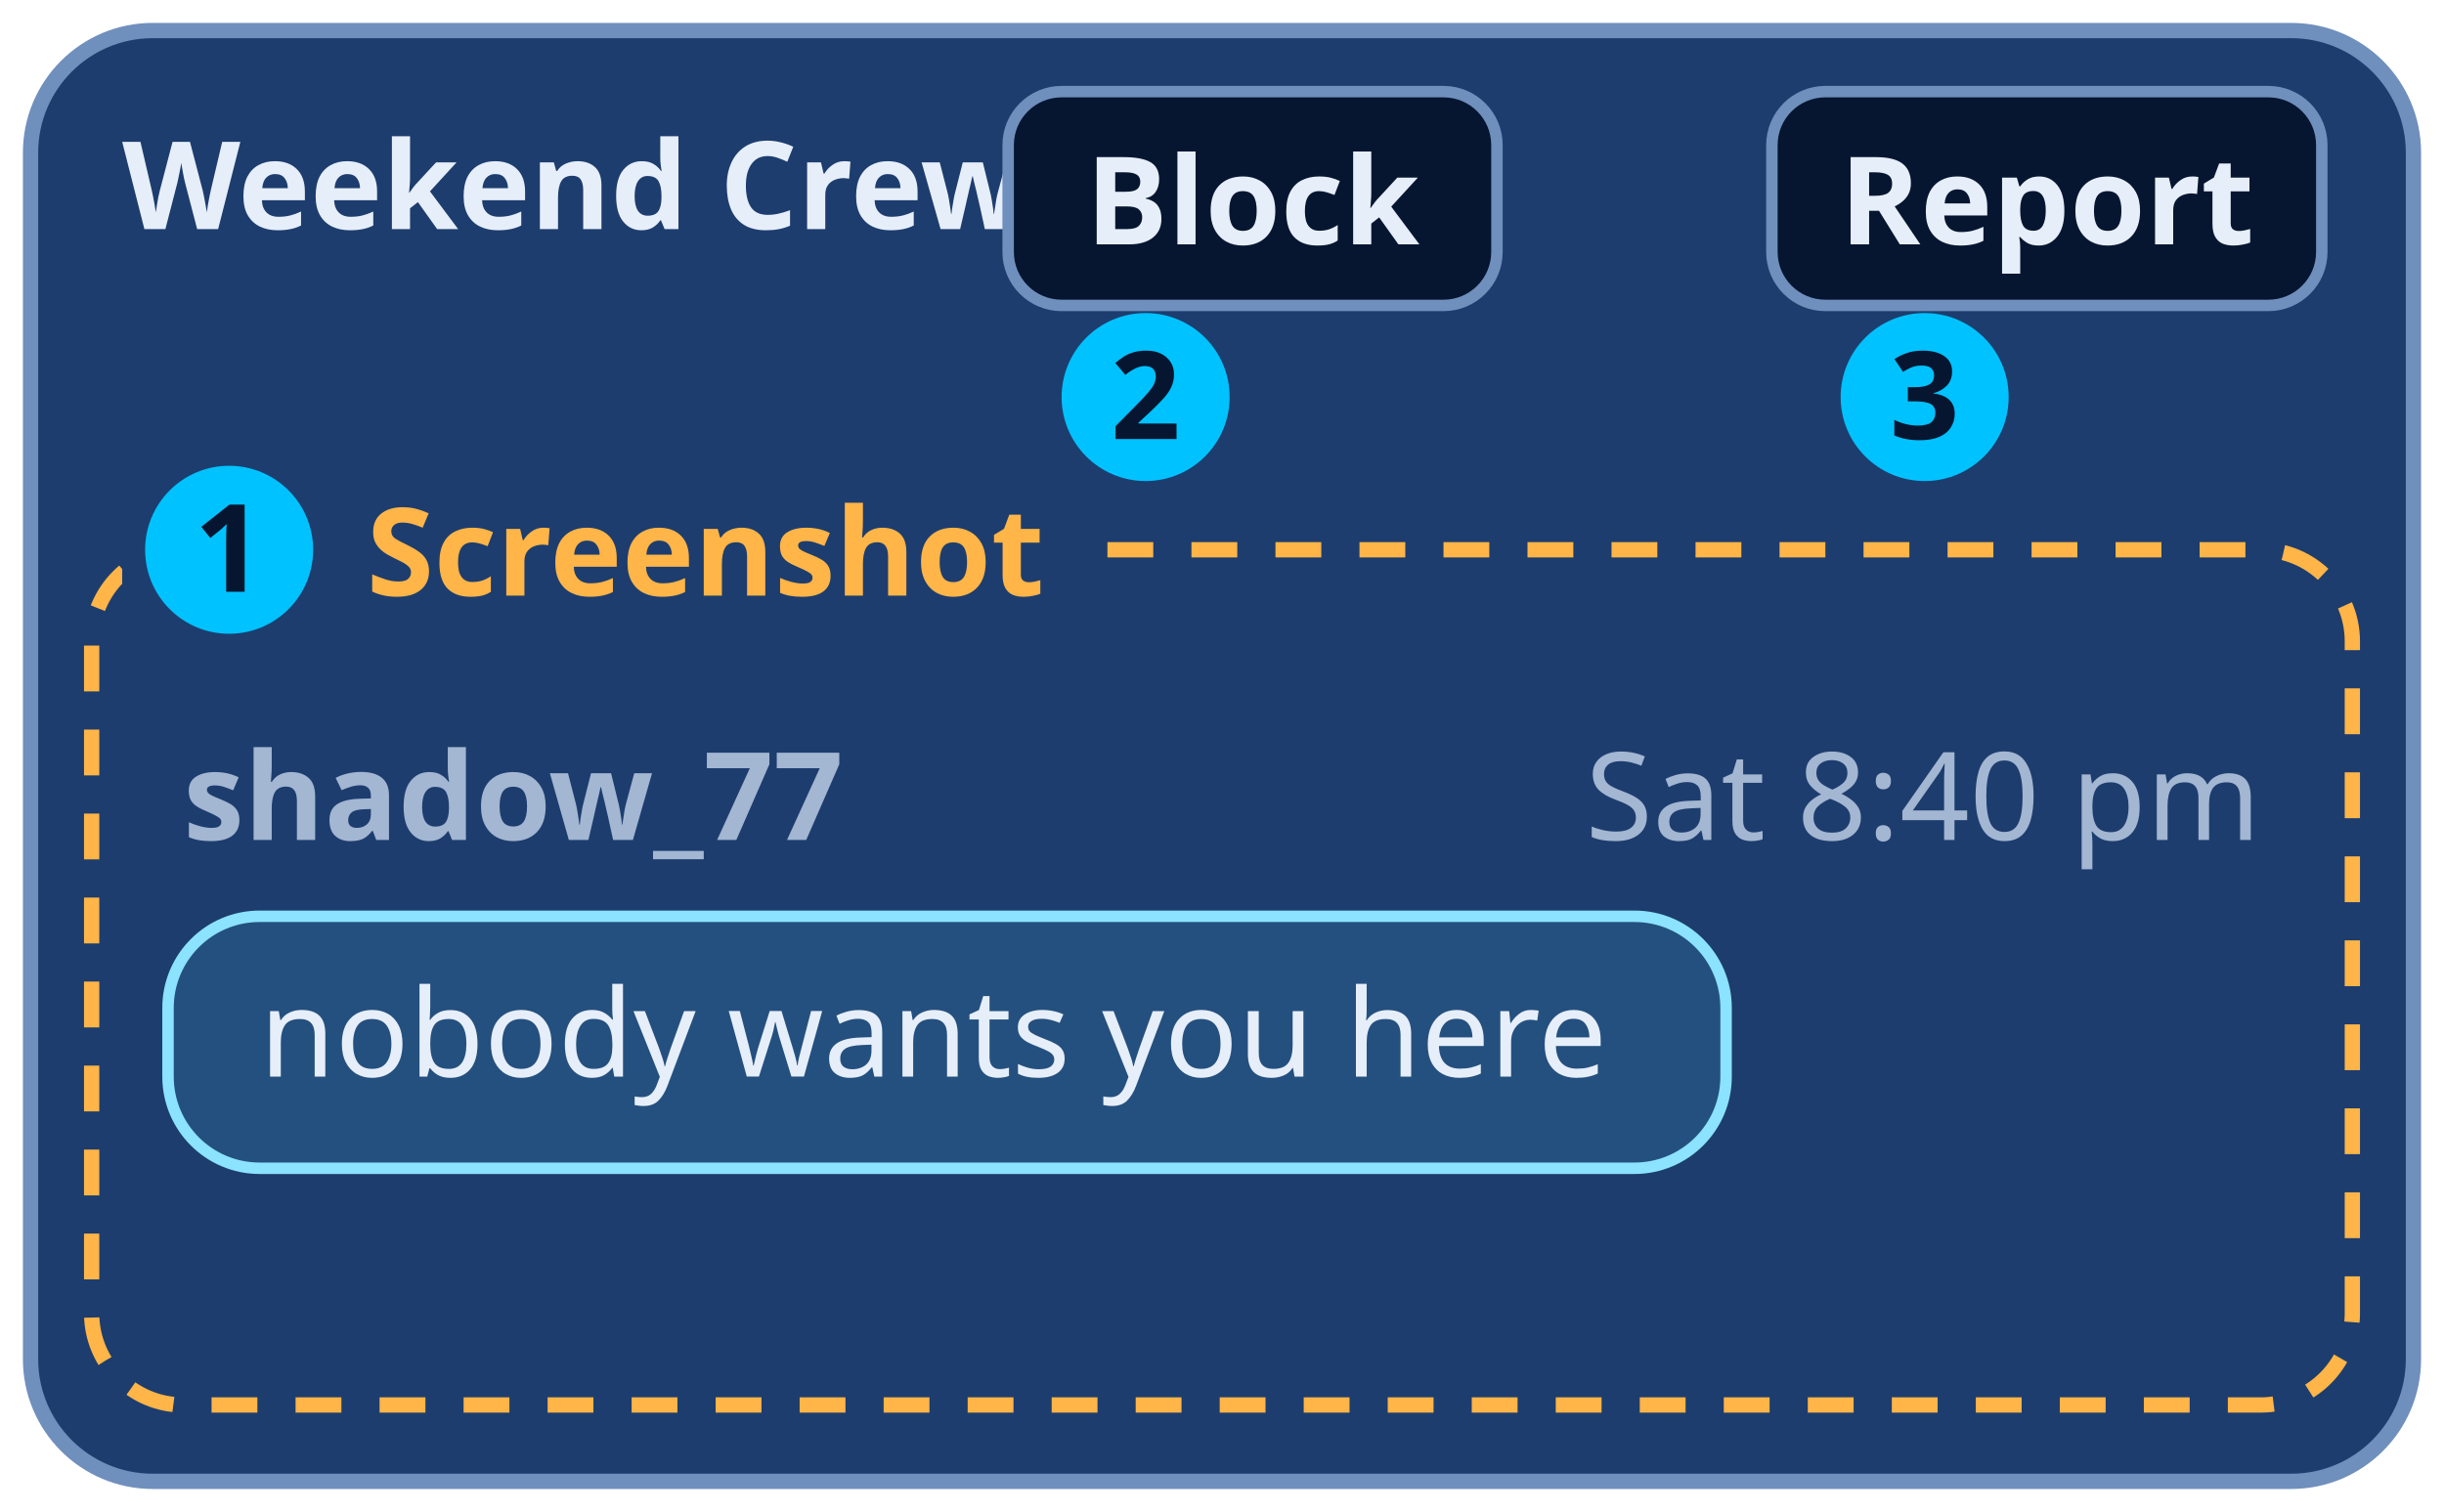
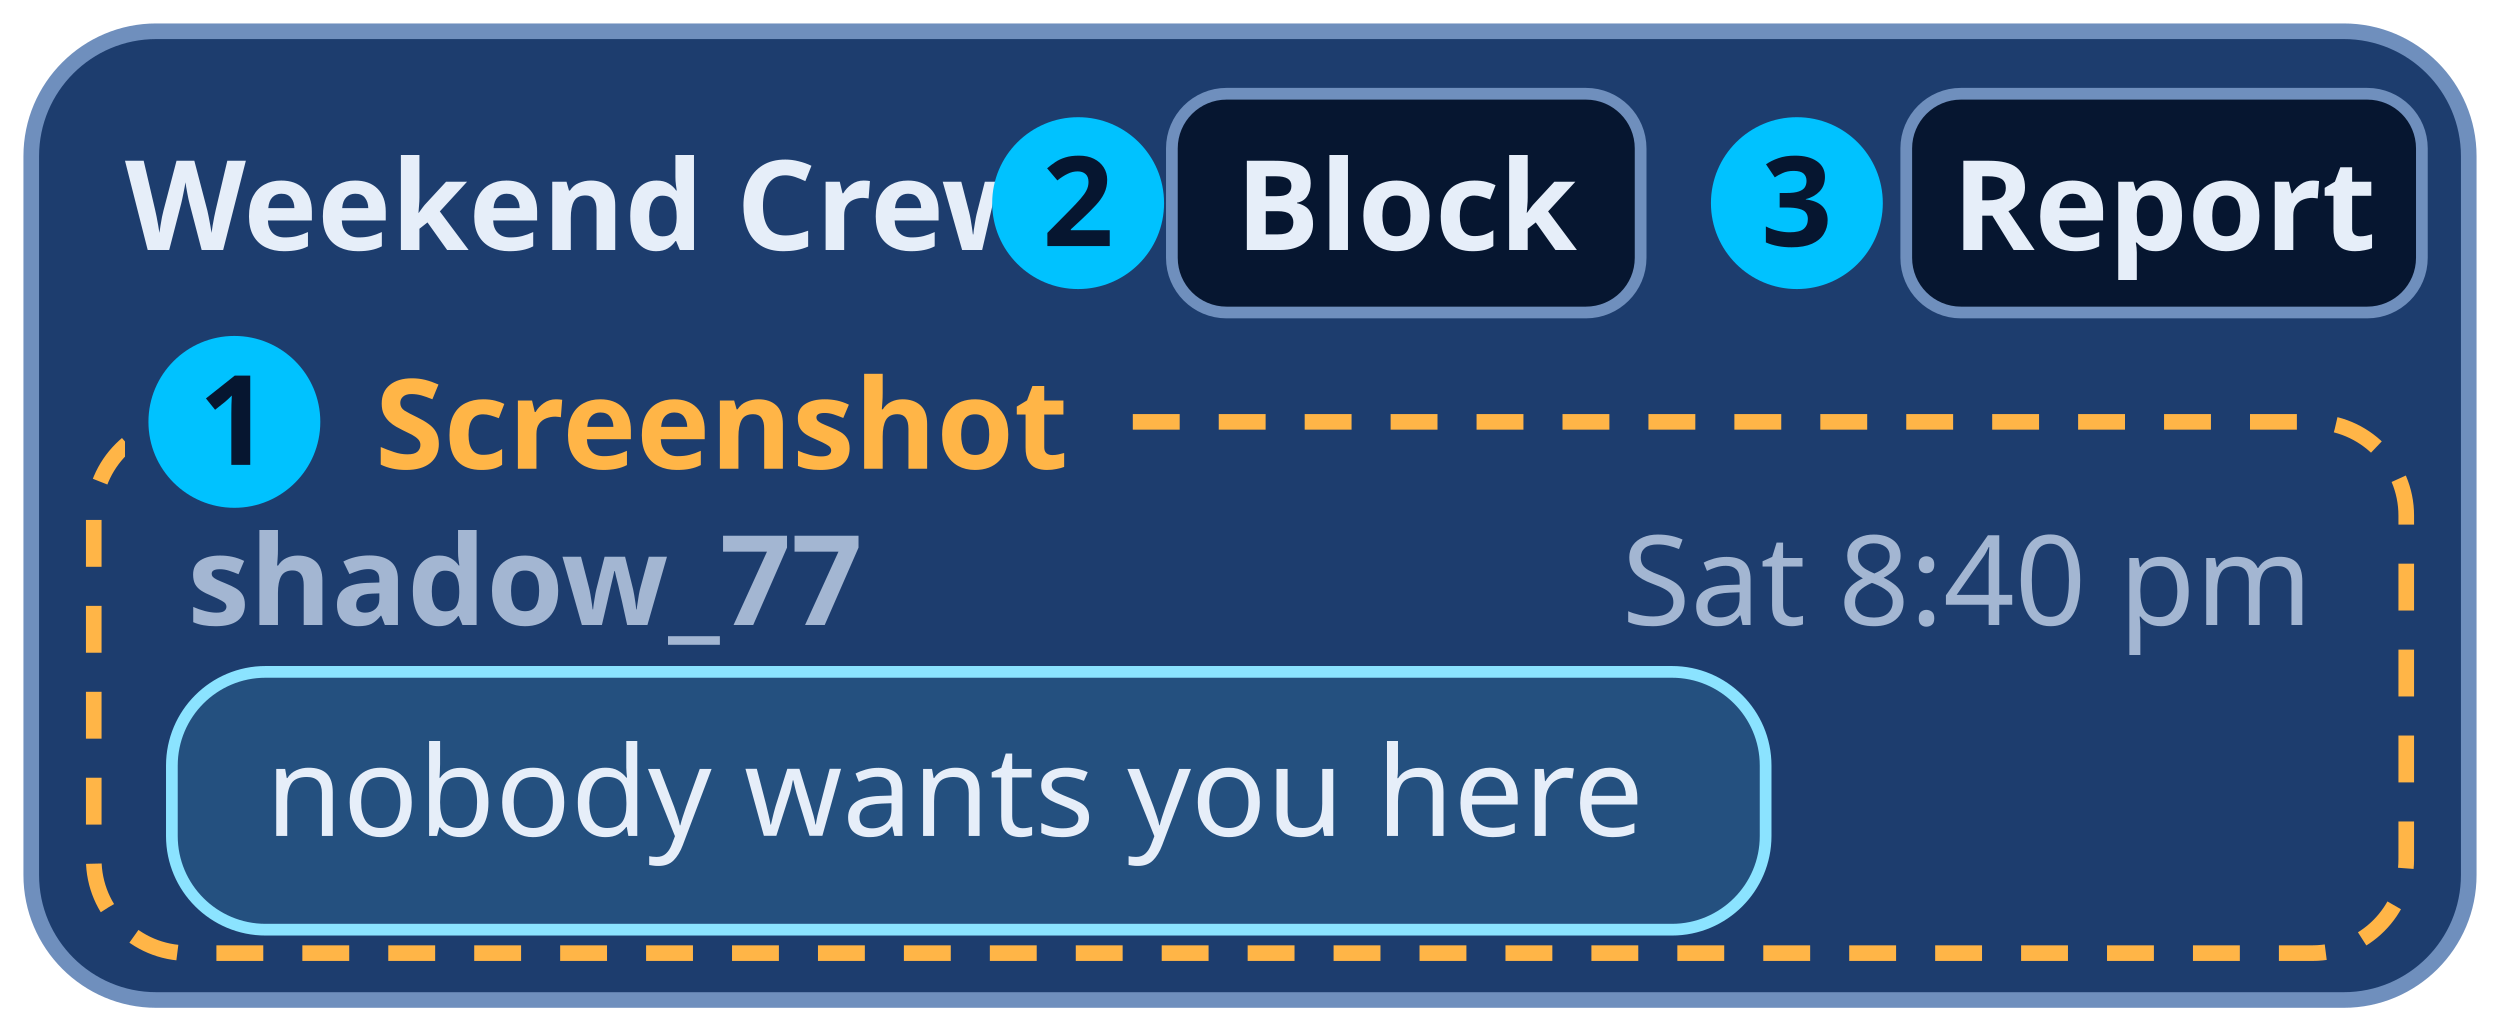
- <svg xmlns="http://www.w3.org/2000/svg" viewBox="0 0 320 198" width="320" height="198" font-family="'IBM Plex Sans', ui-sans-serif, system-ui, sans-serif">
-   <rect x="4" y="4" width="312" height="190" rx="16" fill="#1d3d6e" stroke="#6f8fbd" stroke-width="2" />
-   <text x="16" y="30" font-size="16" font-weight="600" fill="#e6eef9">Weekend Crew</text>
-   <rect x="132" y="12" width="64" height="28" rx="7" fill="#061630" stroke="#6f8fbd" stroke-width="1.5" />
-   <text x="164" y="32" font-size="16" font-weight="600" fill="#e6eef9" text-anchor="middle">Block</text>
-   <circle cx="150" cy="52" r="11" fill="#00c2ff" />
-   <text x="150" y="57.5" font-size="16" font-weight="700" fill="#061630" text-anchor="middle">2</text>
-   <rect x="232" y="12" width="72" height="28" rx="7" fill="#061630" stroke="#6f8fbd" stroke-width="1.5" />
-   <text x="268" y="32" font-size="16" font-weight="600" fill="#e6eef9" text-anchor="middle">Report</text>
-   <circle cx="252" cy="52" r="11" fill="#00c2ff" />
-   <text x="252" y="57.5" font-size="16" font-weight="700" fill="#061630" text-anchor="middle">3</text>
-   <rect x="12" y="72" width="296" height="112" rx="12" fill="none" stroke="#ffb547" stroke-width="2" stroke-dasharray="6 5" />
-   <rect x="16" y="60" width="128" height="24" rx="6" fill="#1d3d6e" />
-   <circle cx="30" cy="72" r="11" fill="#00c2ff" />
-   <text x="30" y="77.5" font-size="16" font-weight="700" fill="#061630" text-anchor="middle">1</text>
-   <text x="48" y="78" font-size="16" font-weight="700" fill="#ffb547">Screenshot</text>
-   <text x="24" y="110" font-size="16" font-weight="600" fill="#a3b6d2">shadow_77</text>
-   <text x="296" y="110" font-size="16" font-weight="500" fill="#a3b6d2" text-anchor="end">Sat 8:40 pm</text>
-   <rect x="22" y="120" width="204" height="33" rx="12" fill="#24507f" stroke="#8be3ff" stroke-width="1.5" />
-   <text x="34" y="141" font-size="16" font-weight="500" fill="#e6eef9">nobody wants you here</text>
+ <svg xmlns="http://www.w3.org/2000/svg" viewBox="0 0 320 132" width="320" height="132" font-family="'IBM Plex Sans', ui-sans-serif, system-ui, sans-serif">
+   <rect x="4" y="4" width="312" height="124" rx="16" fill="#1d3d6e" stroke="#6f8fbd" stroke-width="2" />
+   <text x="16" y="32" font-size="16" font-weight="600" fill="#e6eef9">Weekend Crew</text>
+   <circle cx="138" cy="26" r="11" fill="#00c2ff" />
+   <text x="138" y="31.5" font-size="16" font-weight="700" fill="#061630" text-anchor="middle">2</text>
+   <rect x="150" y="12" width="60" height="28" rx="7" fill="#061630" stroke="#6f8fbd" stroke-width="1.5" />
+   <text x="180" y="32" font-size="16" font-weight="600" fill="#e6eef9" text-anchor="middle">Block</text>
+   <circle cx="230" cy="26" r="11" fill="#00c2ff" />
+   <text x="230" y="31.5" font-size="16" font-weight="700" fill="#061630" text-anchor="middle">3</text>
+   <rect x="244" y="12" width="66" height="28" rx="7" fill="#061630" stroke="#6f8fbd" stroke-width="1.5" />
+   <text x="277" y="32" font-size="16" font-weight="600" fill="#e6eef9" text-anchor="middle">Report</text>
+   <rect x="12" y="54" width="296" height="68" rx="12" fill="none" stroke="#ffb547" stroke-width="2" stroke-dasharray="6 5" />
+   <rect x="16" y="42" width="128" height="24" rx="6" fill="#1d3d6e" />
+   <circle cx="30" cy="54" r="11" fill="#00c2ff" />
+   <text x="30" y="59.5" font-size="16" font-weight="700" fill="#061630" text-anchor="middle">1</text>
+   <text x="48" y="60" font-size="16" font-weight="700" fill="#ffb547">Screenshot</text>
+   <text x="24" y="80" font-size="16" font-weight="600" fill="#a3b6d2">shadow_77</text>
+   <text x="296" y="80" font-size="16" font-weight="500" fill="#a3b6d2" text-anchor="end">Sat 8:40 pm</text>
+   <rect x="22" y="86" width="204" height="33" rx="12" fill="#24507f" stroke="#8be3ff" stroke-width="1.5" />
+   <text x="34" y="107" font-size="16" font-weight="500" fill="#e6eef9">nobody wants you here</text>
</svg>
